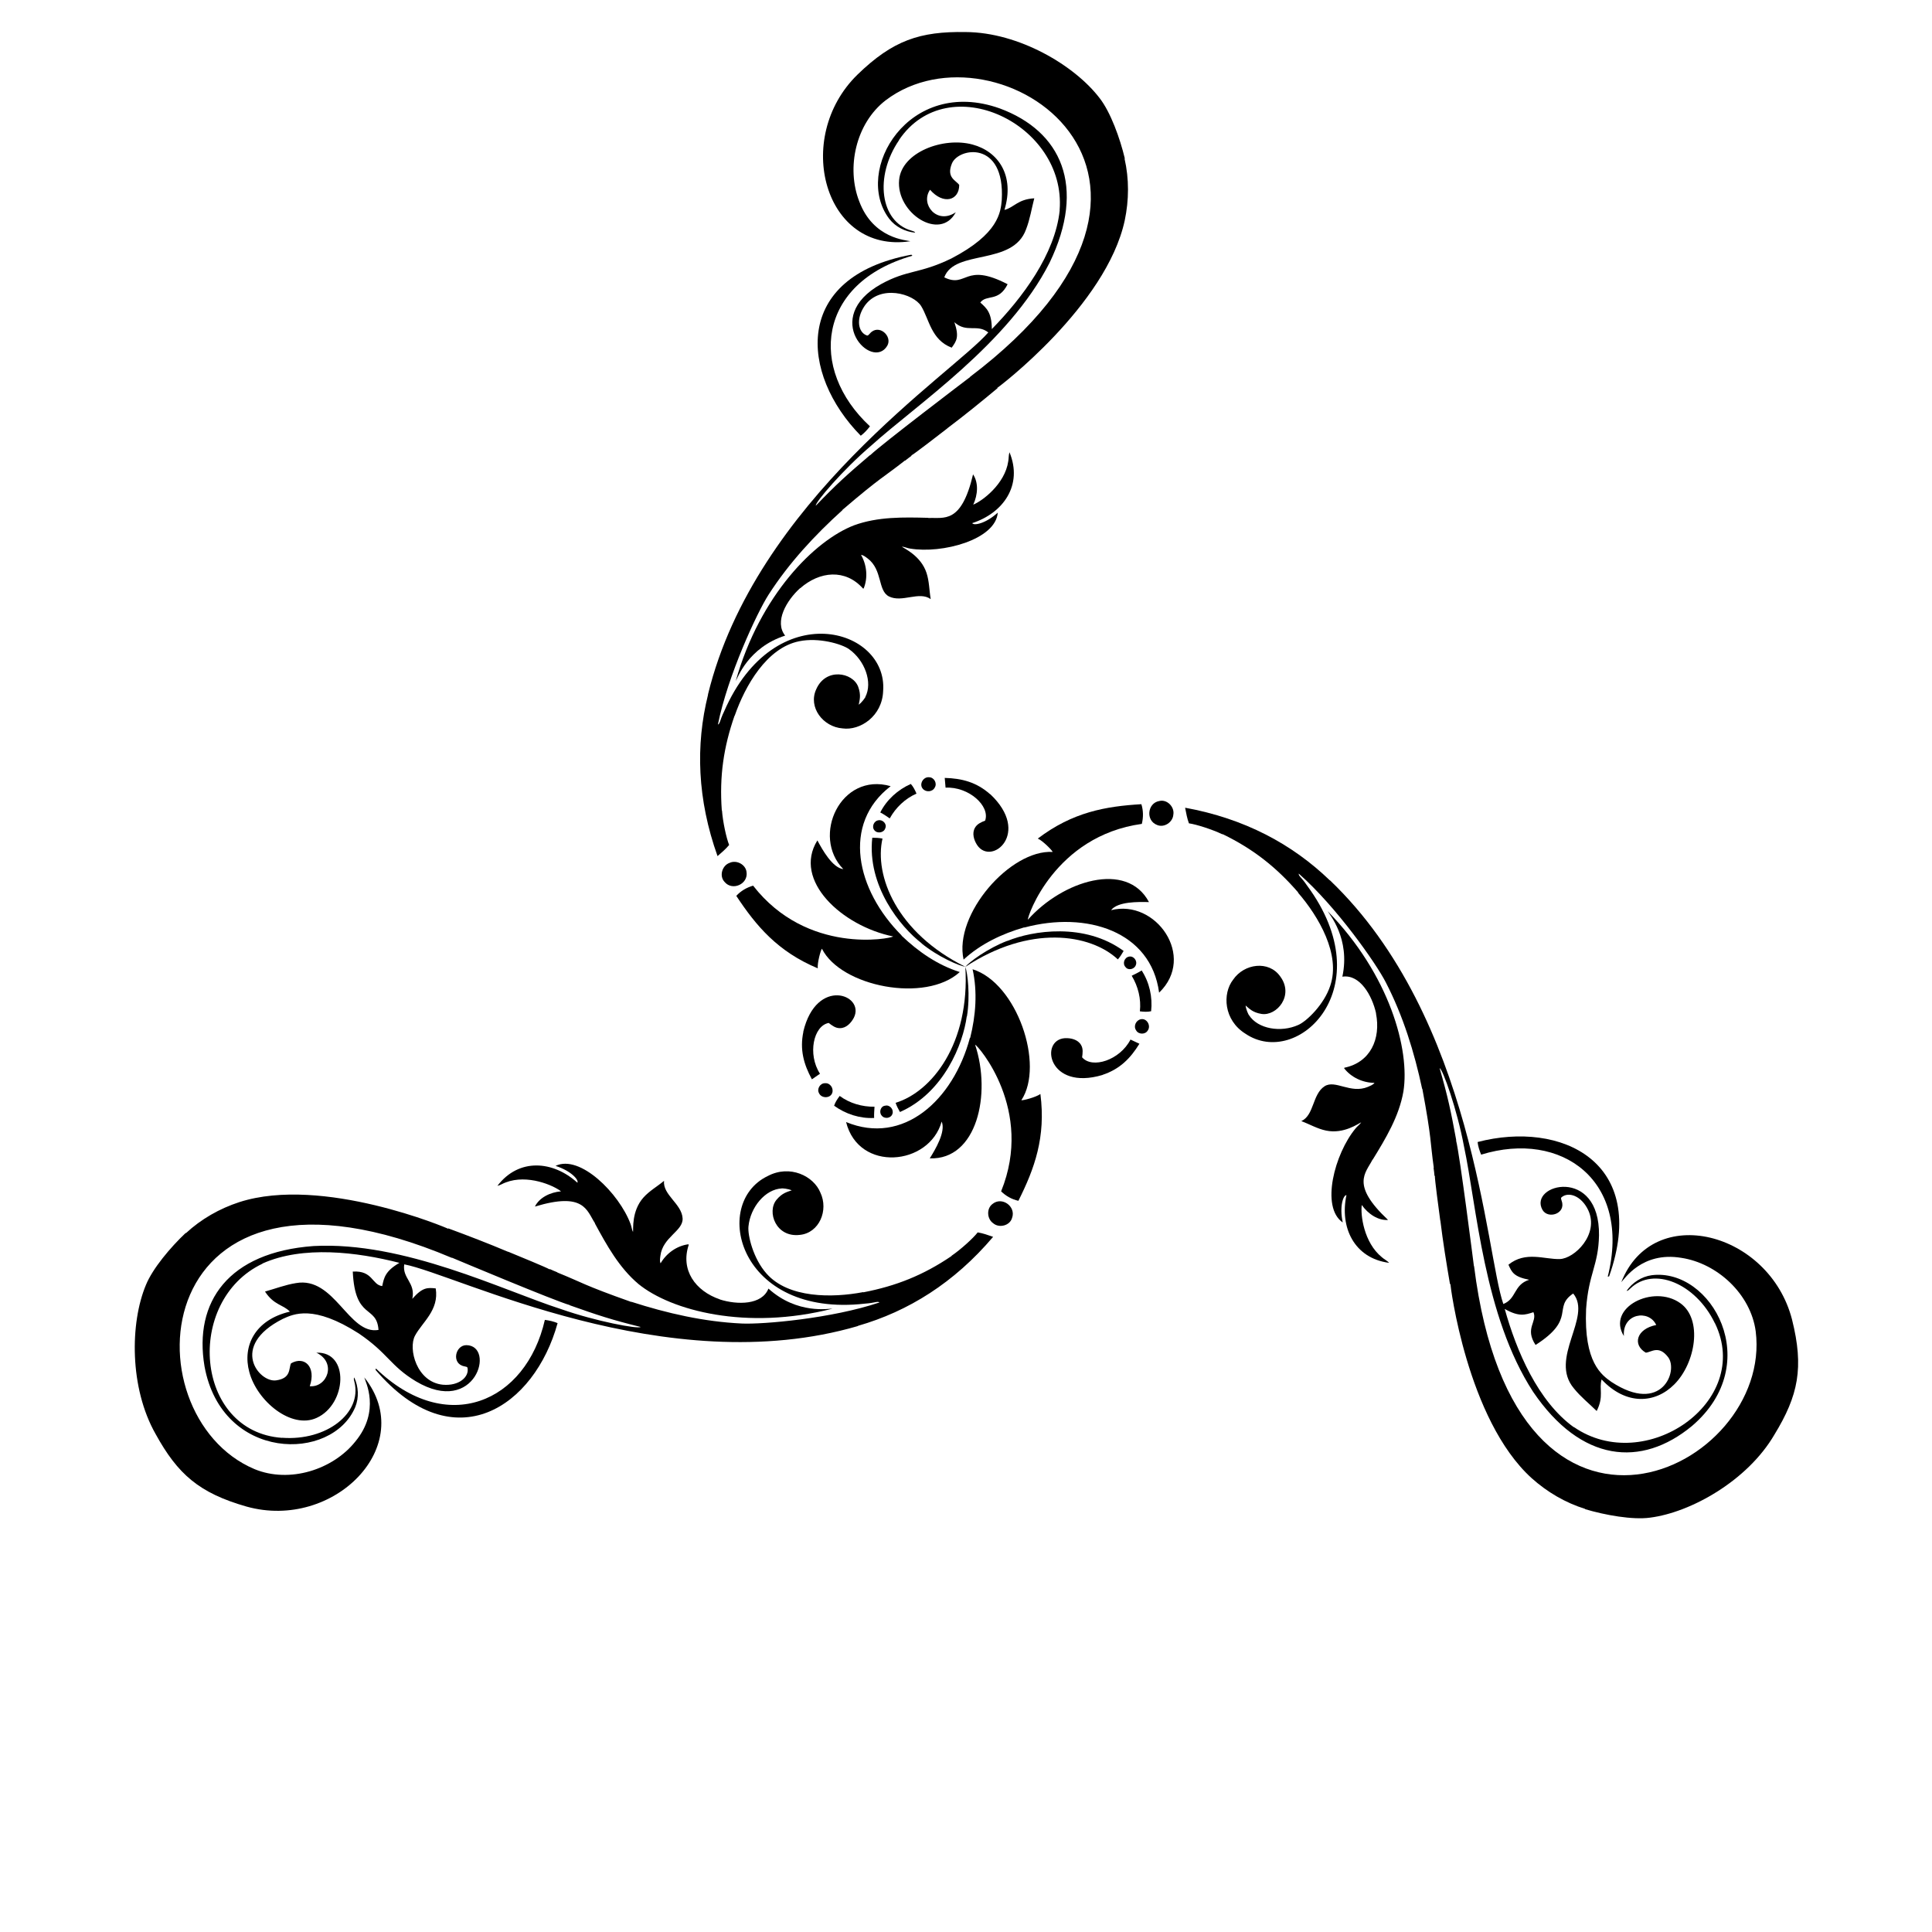
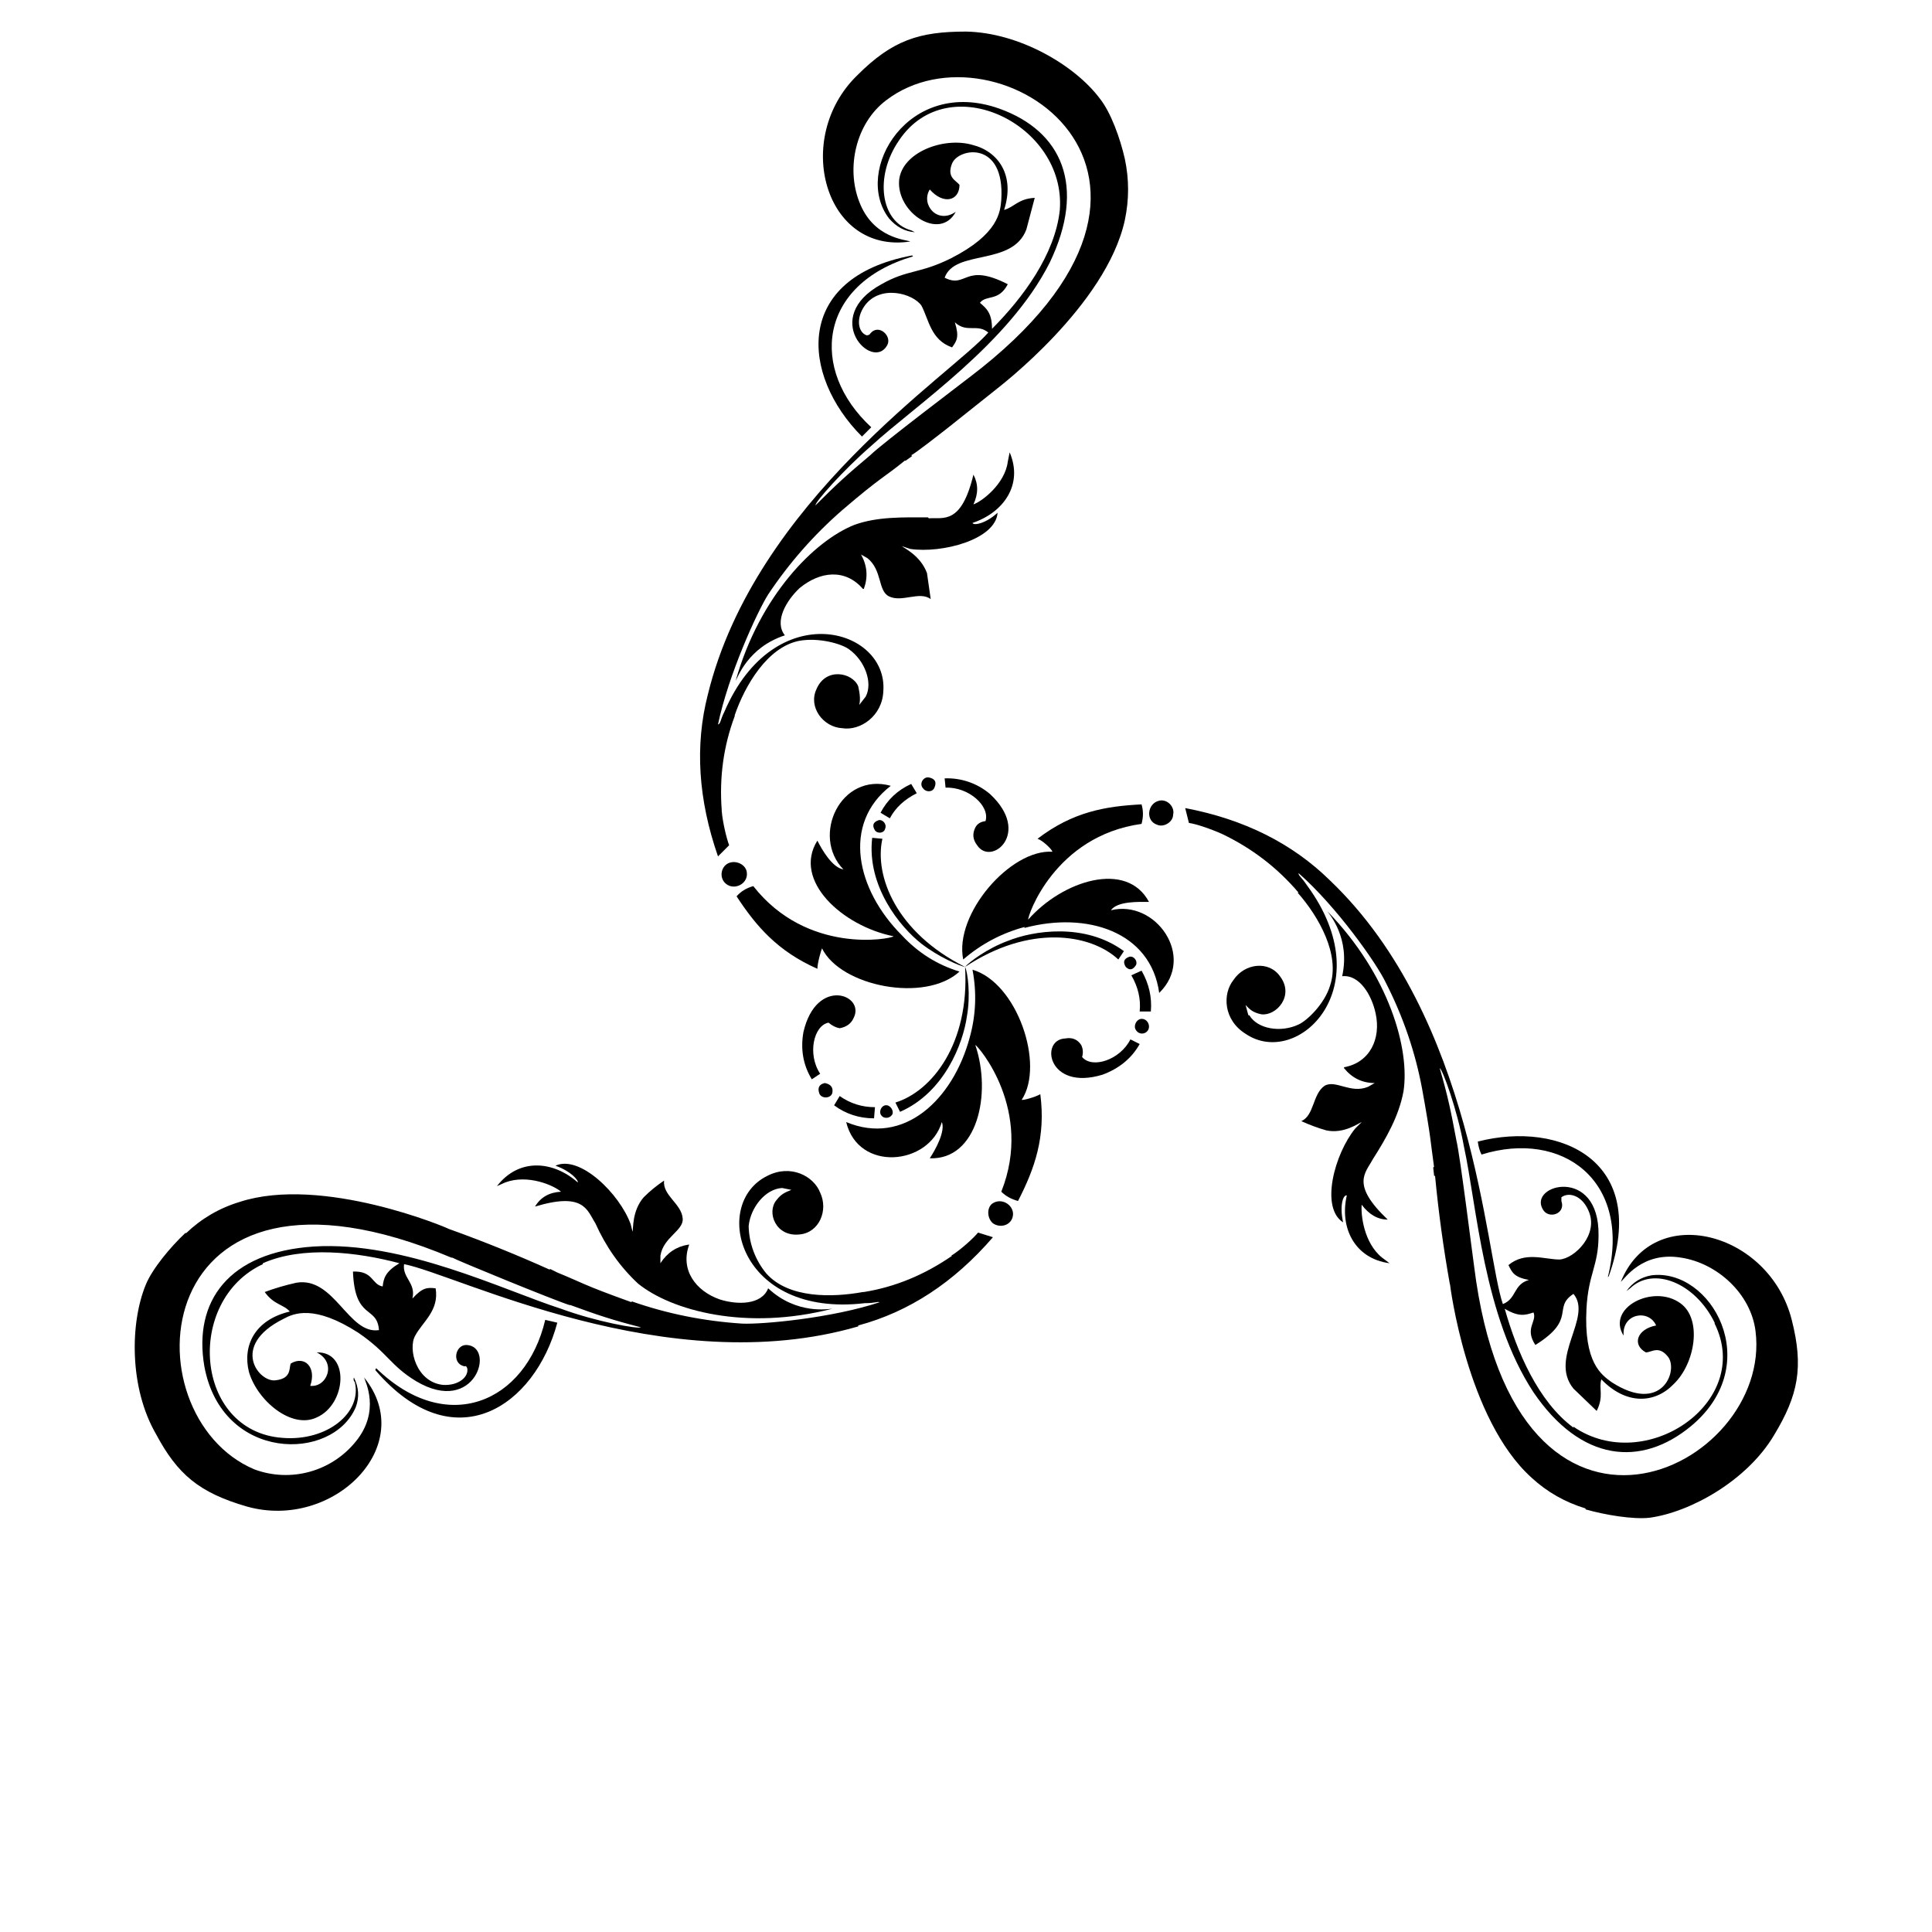
- <svg xmlns="http://www.w3.org/2000/svg" version="1.1" id="Layer_1" height="2080" width="2080" viewBox="0 0 2080 2080">
-   <g fill="#000000">
-     <g>
-       <path d="M 803.7 938.6 c -1.1 -8.1 -11 -13.1 -18.3 -9.6 c -8 2.8 -11.4 14.3 -5.2 20.6 C 788.5 959.5 805.9 951.8 803.7 938.6 z" />
-       <path d="M 907.9 935.7 c -11.7 -1.4 -22.6 -21 -27.9 -30.9 c -26.9 43.1 26.6 92.2 81.6 103.4 c -2.5 2.3 -92.6 20.1 -150.8 -54.7 c -6.9 2 -13.3 5.7 -18.1 11 c 21.4 32.4 44.5 59.9 87.7 78 c -0.6 -5.9 3.2 -19.8 4.5 -21.1 c 20.5 40.9 111.6 58.8 148.4 25.1 c -23.8 -7.5 -44.8 -22 -62.7 -39.2 l 0.1 -0.2 c -49 -49 -64.7 -120.1 -11.8 -160.7 C 905.1 830.9 873.2 900.2 907.9 935.7 z" />
-       <path d="M 950.1 902.8 c -3.6 -0.7 -7.3 -0.9 -11 -0.9 c -5.7 51.8 30.1 95.9 53.2 113.7 l -0.1 0.1 c 17.5 14.3 40.4 24.2 47 25.1 C 965.2 1004.1 941 942.6 950.1 902.8 z" />
-       <path d="M 941.5 894 c 3.2 3.8 10.2 2.5 11.6 -2.3 c 2.1 -4.5 -2.7 -9.5 -7.3 -8.6 C 940.8 883.7 938.1 890.2 941.5 894 z" />
-       <path d="M 986.7 854.4 c -1.6 -3.7 -3.4 -7.4 -6.1 -10.4 c -14 6.2 -26 17 -32.9 30.7 c 3.6 1.8 6.9 4.2 10.2 6.4 C 964.3 869.5 974.4 859.8 986.7 854.4 z" />
-       <path d="M 993.5 849.2 c 3.4 4 10.5 3.5 12.9 -1.4 c 2.8 -4.5 -0.8 -11 -6.1 -11 C 994 836.1 989.2 844.3 993.5 849.2 z" />
-       <path d="M 1060.6 883.5 c -4.1 1.6 -8.6 3.5 -10.9 7.6 c -3.5 5.9 -1.2 13.4 2.3 18.7 c 15.3 23 58.6 -12.8 14.1 -54.8 l -0.1 0.1 c -14.6 -13 -30.4 -17.1 -48.9 -17.6 c 0.3 3.5 0.6 7 0.9 10.5 C 1043 846.7 1066.2 867.8 1060.6 883.5 z" />
-       <path d="M 982.3 275.3 l -1.1 -1.1 C 852.8 298.1 861.4 402.8 926.7 469.1 c 3.8 -2.8 7 -6.4 9.9 -10.1 C 870 397.2 880 304.5 982.3 275.3 z" />
-       <path d="M 923 80.5 c -69.6 68.2 -35.4 193.2 57.1 179.2 c -4.1 -1.2 -39.9 -2.5 -55 -42.8 c -14.2 -36.2 -3.8 -84.1 28.4 -108.9 c 119.4 -90.7 376.7 81.3 90.9 297.7 l -0.1 0.3 c -4.9 3.7 -95.2 72.3 -107.6 84.2 l -0.2 -0.1 c -24.4 20.8 -36 31.2 -58.2 54.3 c -0.9 -3.4 29.2 -38.7 59.7 -64.7 c 48.4 -43.8 147.8 -109.8 191.9 -196.7 c 39.9 -82.6 12.6 -141.8 -53.6 -166.3 c -98.1 -34.9 -158.1 67.3 -119 118.8 c 6.7 8.7 17.2 14 28 15 c -0.8 -1.6 -2.8 -1.7 -4.3 -2.3 c -33.2 -9.6 -40 -57.9 -13 -97.4 l -0.1 -0.1 c 52.9 -78.3 180.3 -17 172.9 75.5 l 0.1 0.1 c -4.9 47.4 -40.2 94.4 -73.1 128 c -0.1 -17.7 -5.5 -22.4 -12.4 -28.6 c 6.8 -9.1 19.7 -0.2 29.4 -19.7 c -46.8 -24.3 -43.6 4.6 -68.2 -7.4 c 11.3 -30.7 73.8 -11.9 88.1 -51.8 c 4.2 -10.8 5.9 -22.2 8.8 -33.3 c -17.8 1 -21.6 9.8 -32.1 12.5 c 11.2 -37 -6.5 -62.9 -34.4 -70.4 c -31.4 -8.5 -76.3 8.3 -79 38.1 c -3.5 35.5 44.2 66.7 61 34.8 c -20.3 13.9 -38.5 -8.8 -27.7 -24.2 c 14.4 16.5 31.4 11.6 31.4 -5.2 c -3.5 -5 -14.1 -7.8 -7.9 -23 c 6.9 -17.3 57.4 -25.5 53.7 39.3 c -1.2 13 -3.2 36.3 -54.3 62.9 c -34.6 16.8 -46.9 11.8 -75.5 27.5 c -65.5 36.6 -9.7 93.8 6.5 66.5 c 6.1 -10.4 -9.3 -24.3 -18.7 -13.2 c -1 0.8 -1.9 2.7 -3.4 2 c -9.1 -3.3 -12 -17.7 -2.1 -32 c 16.6 -23.2 52.4 -13 60.7 0.4 c 8.7 14.1 10.7 36.4 32.9 44.8 c 5.2 -7.2 8.3 -11.5 2.9 -27.4 c 13.3 12 24.3 1.4 36.5 11 c -37.9 43.9 -250.9 181.2 -301.8 389.8 l 0.1 0.1 c -13.6 54.7 -11.6 112.8 10.2 173.9 c 4.3 -3.8 8.8 -7.5 12.5 -12 c -3 -7.4 -6.8 -24.9 -7.7 -37.1 l -0.2 -0.1 c -2.7 -36.9 2 -68.3 13.7 -101.9 l 0.2 -0.1 c 11.2 -32.2 34.5 -73.1 69.3 -80.1 c 21 -4.4 46 2.9 53.8 8.5 c 16.9 12 25.7 35.7 17.5 51.5 l 0.1 0.1 c -0.9 1.3 -3.1 5 -7.2 8.2 c 0.9 -4.9 2.8 -10.2 -0.6 -19.4 c -5.9 -15.5 -35 -20.8 -45.2 2.9 c -8.8 19.2 7.3 40.4 28.4 42 c 18.9 2.6 42.8 -13.1 43.7 -40.4 c 5.1 -68 -116.7 -103.2 -171.2 22.1 c -5 10.3 -4.1 12.8 -6.7 14.2 c 10.6 -53 42.2 -120.6 54.5 -139.8 c 21.9 -34.1 49.7 -64.1 79.7 -91.2 l -0.2 -0.1 c 42.2 -36.1 44.7 -35.3 67.2 -53.1 l -0.8 0.1 l 1.2 -0.1 c 2.3 -1.8 4.6 -3.6 7 -5.3 l -0.5 -0.2 c 2.2 -0.8 29.5 -21.9 38.9 -29.2 l 0 -0.1 c 18.5 -13.9 36.4 -28.5 54.2 -43.3 l -0.6 -0.1 c 1 -0.3 117.6 -88.5 137.4 -180.4 c 4.6 -21.8 4.8 -44.7 -0.2 -66.5 l 0.3 -0.1 c -5.2 -21.9 -15.4 -50 -27.1 -65 c -26.8 -35.2 -86.9 -70.9 -144.3 -71.2 C 990.4 33.7 961.3 43.3 923 80.5 z" />
-       <path d="M 1047.8 543.3 c 5 -10.7 5.8 -23.7 -0.2 -32.6 c -12.7 54.1 -31.5 46.1 -48 47 l -0.1 -0.2 c -26.8 -0.7 -54.4 -1.3 -79.9 8 c -42.4 16.2 -101.5 75.4 -127.5 167.7 c 1.9 -2.9 13.1 -36 53.2 -48.9 c -11.9 -14.8 1.4 -37.8 16.1 -51.1 l 0.1 0.1 c 21 -18.4 48.6 -21.1 67.6 0.3 c 0.2 0 0.5 0 0.7 0 c 4.8 -11.6 3.4 -25.4 -2.8 -36.2 c 2.8 0.3 5 2.3 7.2 3.9 c 16.2 12.4 10.6 34.5 22.8 40.8 c 14.1 7.1 32.5 -6 45 2.9 c -1.6 -9.4 -1.5 -19.1 -4.5 -28.2 c -6.1 -18.6 -24.5 -26.5 -26.6 -28.3 c 3.1 0.2 5.9 1.7 8.9 2.1 c 34.4 5.8 92.2 -9.5 94.4 -38.7 c -13.3 12.1 -26 14.2 -27.5 11.3 c 33.4 -10.8 54.8 -41 40.1 -76.3 c -1 3.2 -0.7 6.5 -1.3 9.7 C 1081.9 521.3 1057.3 539.5 1047.8 543.3 z" />
-     </g>
-     <g>
-       <path d="M 1068.4 1296.3 c -6.5 5 -5.8 16 0.8 20.6 c 6.4 5.6 18.1 2.7 20.4 -5.7 C 1094.1 1299 1078.7 1287.7 1068.4 1296.3 z" />
-       <path d="M 1013.8 1207.5 c 4.7 10.8 -6.9 30.1 -12.8 39.6 c 50.8 1.8 66.5 -69.1 48.8 -122.4 c 3.2 1 63.7 70.2 28 157.9 c 5.1 5 11.5 8.6 18.6 10.2 c 17.4 -34.7 29.7 -68.5 23.7 -115 c -4.8 3.5 -18.7 7.1 -20.5 6.7 c 25.2 -38.2 -4.8 -126.1 -52.5 -141 c 5.4 24.4 3.4 49.8 -2.6 73.9 l -0.3 0 c -17.9 67 -71.7 116.1 -133.3 90.6 C 924.4 1262.3 1000.4 1255.3 1013.8 1207.5 z" />
-       <path d="M 964.2 1187.3 c 1.2 3.5 2.9 6.8 4.7 9.9 c 47.7 -21 68.1 -74 71.9 -102.9 l 0.2 0 c 3.7 -22.3 0.7 -47.1 -1.7 -53.3 C 1044.3 1123.6 1003.2 1175.4 964.2 1187.3 z" />
-       <path d="M 960.8 1199.2 c 1.7 -4.7 -2.9 -10.1 -7.8 -8.8 c -5 0.4 -6.9 7.1 -3.8 10.6 C 952.2 1205 959.2 1204.1 960.8 1199.2 z" />
-       <path d="M 904 1179.9 c -2.4 3.2 -4.7 6.6 -6 10.5 c 12.4 9 27.8 14 43.1 13.2 c -0.2 -4 0.2 -8.1 0.4 -12.1 C 928.2 1191.7 914.7 1187.8 904 1179.9 z" />
-       <path d="M 896 1176.6 c 1.7 -5 -2.3 -10.9 -7.7 -10.4 c -5.3 -0.2 -9.2 6.2 -6.5 10.8 C 884.4 1182.7 894 1182.7 896 1176.6 z" />
-       <path d="M 892.2 1101.3 c 3.5 2.7 7.3 5.7 12 5.6 c 6.9 0.1 12.2 -5.7 15.1 -11.3 c 12.3 -24.8 -40.4 -44.3 -54.5 15.2 l 0.1 0.1 c -4 19.1 0.4 34.9 9.2 51.1 c 2.9 -2 5.8 -4 8.7 -6 C 869.2 1135 875.8 1104.3 892.2 1101.3 z" />
-       <path d="M 404.7 1473.3 l -0.4 1.5 c 84.9 99.2 171.3 39.4 196 -50.3 c -4.4 -1.9 -9 -2.9 -13.7 -3.5 C 566.4 1509.6 481.1 1547.2 404.7 1473.3 z" />
-       <path d="M 265.5 1622 c 93.9 26.2 185 -66 126.7 -139.1 c 1 4.2 17.8 35.8 -9.6 69 c -24.2 30.4 -70.9 45.3 -108.5 29.8 c -138.2 -58.1 -117.9 -366.9 212.3 -227.5 l 0.3 -0.1 c 5.7 2.4 110.2 46.3 126.8 51 l 0 0.2 c 30.2 10.7 45 15.6 76.2 23.3 c -2.5 2.5 -48.1 -6 -85.9 -19.3 c -62.2 -20 -168.9 -73.1 -266.3 -67.8 c -91.5 6.7 -129.1 59.9 -117.3 129.6 c 18.8 102.4 137.3 103.3 162.3 43.7 c 4.1 -10.2 3.5 -21.9 -1.1 -31.8 c -1 1.5 -0.1 3.3 0.2 4.9 c 8.3 33.5 -30.1 63.6 -77.9 60 l -0.1 0.1 c -94.3 -6.7 -104.9 -147.7 -21 -187.5 l 0 -0.2 c 43.5 -19.5 101.9 -12.4 147.4 -0.7 c -15.3 8.9 -16.6 16 -18.5 25 c -11.2 -1.3 -10 -17 -31.7 -15.6 c 2.4 52.7 25.8 35.5 27.7 62.8 c -32.2 5.6 -47.2 -57.9 -88.9 -50.4 c -11.4 1.8 -22.2 6 -33.3 9.1 c 9.8 14.9 19.3 13.8 26.8 21.6 c -37.7 8.8 -51.3 37.1 -43.7 65 c 8.3 31.4 45.3 61.9 72.5 49.4 c 32.5 -14.7 35.6 -71.6 -0.3 -70.2 c 22.2 10.6 11.7 37.7 -7.1 36.1 c 7.1 -20.7 -5.6 -33 -20.2 -24.6 c -2.6 5.5 0.3 16.1 -16 18.3 c -18.4 2.7 -50.7 -37 7.2 -66.2 c 11.8 -5.4 33.1 -15.4 81.6 15.6 c 31.9 21.6 33.7 34.7 61.6 51.6 c 64.5 38.4 86.1 -38.5 54.4 -38.9 c -12.1 0 -16.4 20.2 -2.1 22.8 c 1.2 0.4 3.3 0.3 3.4 2 c 1.7 9.5 -9.3 19.3 -26.6 17.8 c -28.4 -2.8 -37.5 -38.9 -30 -52.8 c 7.8 -14.6 26.1 -27.4 22.3 -50.9 c -8.8 -0.9 -14.1 -1.4 -25.2 11.2 c 3.7 -17.5 -11 -21.8 -8.7 -37.1 c 57 10.9 282.4 126.7 488.5 66.4 l 0 -0.2 c 54.2 -15.6 103.5 -46.3 145.5 -95.8 c -5.5 -1.9 -10.9 -3.9 -16.6 -4.8 c -4.9 6.3 -18.1 18.3 -28.2 25.2 l 0.1 0.2 c -30.6 20.8 -60.1 32.4 -95 39.1 l -0.2 -0.2 c -33.5 6.4 -80.6 6.6 -104 -19.9 c -14.3 -16 -20.5 -41.2 -19.5 -50.8 c 2 -20.7 18.1 -40.1 35.8 -40.9 l 0.1 -0.1 c 1.6 0.1 5.9 0.2 10.7 2.1 c -4.7 1.7 -10.2 2.7 -16.5 10.3 c -10.5 12.9 -0.6 40.7 25.1 37.7 c 21 -2 31.3 -26.5 22.2 -45.6 c -7.2 -17.7 -32.7 -30.5 -56.8 -17.7 c -61.4 29.6 -31 152.7 104.8 137.3 c 11.4 -0.8 13.2 -2.9 15.7 -1.3 c -51.2 17.3 -125.6 23.8 -148.4 22.7 c -40.5 -1.9 -80.4 -11 -118.8 -23.4 l 0 0.2 c -52.3 -18.5 -53 -21 -79.6 -31.7 l 0.5 0.6 l -0.7 -0.9 c -2.7 -1.1 -5.4 -2.2 -8.1 -3.5 l 0 0.5 c -1.8 -1.5 -33.8 -14.6 -44.7 -19.1 l -0.1 0.1 c -21.3 -9 -42.9 -17.3 -64.6 -25.3 l 0.3 0.6 c -0.7 -0.7 -135.4 -57.6 -225 -28.8 c -21.2 6.9 -41.1 18.2 -57.5 33.4 l -0.3 -0.2 c -16.4 15.5 -35.6 38.3 -42.8 56 c -17.1 40.8 -17.9 110.7 10.5 160.6 C 191.3 1587 214.2 1607.4 265.5 1622 z" />
-       <path d="M 604 1282.6 c -11.8 1 -23.4 6.8 -28.1 16.4 c 53.2 -16.1 55.7 4.2 64.7 18 l -0.1 0.2 c 12.8 23.6 26.1 47.7 46.9 65.2 c 35.2 28.6 116.1 50.2 208.9 26.5 c -3.4 -0.2 -37.8 6.6 -69 -21.6 c -6.9 17.7 -33.4 17.7 -52.3 11.7 l 0 -0.1 c -26.4 -9 -42.6 -31.6 -33.5 -58.7 c -0.1 -0.1 -0.3 -0.4 -0.4 -0.6 c -12.4 1.6 -23.7 9.7 -29.9 20.5 c -1.2 -2.6 -0.5 -5.5 -0.2 -8.2 c 2.6 -20.3 24.6 -26.5 23.9 -40.2 c -0.9 -15.7 -21.5 -25.2 -20 -40.4 c -7.3 6.1 -15.8 10.8 -22.2 18 c -13 14.6 -10.7 34.5 -11.2 37.1 c -1.4 -2.8 -1.5 -5.9 -2.7 -8.8 c -12.2 -32.7 -54.4 -75.1 -80.7 -62.4 c 17.2 5.5 25.3 15.4 23.5 18.1 c -26 -23.6 -62.9 -27 -86.1 3.4 c 3.2 -0.7 6 -2.7 9 -3.7 C 567.9 1264 595.9 1276.2 604 1282.6 z" />
-     </g>
-     <g>
-       <path d="M 1245.8 888.2 c 7.6 3.2 16.8 -3 17.4 -11 c 1.6 -8.4 -6.7 -17 -15.2 -14.8 C 1235.3 864.6 1233.2 883.5 1245.8 888.2 z" />
-       <path d="M 1196.2 979.9 c 7 -9.4 29.5 -9 40.8 -8.7 c -23.8 -44.9 -93.1 -23.1 -130.4 19 c -0.7 -3.3 28.9 -90.2 122.7 -103.2 c 1.7 -6.9 1.7 -14.3 -0.5 -21.2 c -38.7 2.3 -74.1 8.6 -111.5 37 c 5.4 2.4 15.5 12.7 16 14.4 c -45.6 -2.7 -106.7 67.2 -95.9 115.9 c 18.4 -16.9 41.4 -27.8 65.3 -34.7 l 0.1 0.2 c 67 -18 136.4 4 145.1 70.1 C 1288.3 1029.9 1244.3 967.6 1196.2 979.9 z" />
-       <path d="M 1203.5 1032.9 c 2.4 -2.8 4.4 -5.9 6.2 -9.1 c -42 -30.8 -98.1 -21.9 -125.1 -10.8 l -0.1 -0.1 c -21.1 8 -41.2 22.9 -45.3 28.1 C 1108.3 995.3 1173.7 1005.1 1203.5 1032.9 z" />
-       <path d="M 1215.5 1029.9 c -5 0.9 -7.3 7.5 -3.8 11.2 c 2.9 4.1 9.6 2.4 11.1 -2 C 1224.8 1034.5 1220.5 1028.8 1215.5 1029.9 z" />
-       <path d="M 1227.2 1088.8 c 4 0.5 8.1 0.8 12.1 -0.1 c 1.7 -15.2 -1.8 -31 -10.2 -43.9 c -3.4 2.2 -7.1 3.9 -10.7 5.7 C 1225.3 1061.9 1228.7 1075.5 1227.2 1088.8 z" />
-       <path d="M 1228.3 1097.3 c -5.2 1 -8.3 7.4 -5.2 11.9 c 2.5 4.7 10 4.8 12.6 0.2 C 1239.4 1104.3 1234.7 1096 1228.3 1097.3 z" />
-       <path d="M 1165 1138.3 c 0.6 -4.4 1.3 -9.2 -1.1 -13.2 c -3.4 -6 -11 -7.7 -17.4 -7.4 c -27.6 1.8 -18.2 57.1 40.5 39.6 l 0 -0.1 c 18.5 -6.1 30 -17.7 39.7 -33.5 c -3.2 -1.5 -6.4 -3 -9.6 -4.5 C 1205.7 1141.4 1175.8 1151 1165 1138.3 z" />
-       <path d="M 1730.9 1374.5 l 1.5 -0.4 c 43.5 -123.2 -51.5 -168.1 -141.6 -144.6 c 0.5 4.7 2 9.2 3.8 13.6 C 1681.5 1216.3 1756.8 1271.4 1730.9 1374.5 z" />
-       <path d="M 1929.3 1420.6 c -24.3 -94.4 -149.6 -127.2 -183.8 -40.2 c 3.1 -2.9 22.1 -33.3 64.6 -26.2 c 38.5 5.8 74.7 38.8 80.1 79.1 c 18.8 148.8 -258.8 285.6 -303.2 -70.1 l -0.2 -0.2 c -0.8 -6.1 -15 -118.5 -19.2 -135.3 l 0.2 -0.1 c -5.8 -31.5 -9 -46.8 -17.9 -77.6 c 3.4 1 18.9 44.7 26.2 84 c 13.7 63.8 21.2 182.8 74.5 264.5 c 51.6 75.9 116.4 81.8 170.9 36.8 c 79.3 -67.5 20.8 -170.6 -43.3 -162.4 c -10.9 1.5 -20.7 7.9 -27 16.8 c 1.8 0.1 2.9 -1.6 4.1 -2.6 c 24.9 -23.9 70.1 -5.7 90.9 37.4 l 0.1 0 c 41.3 85 -75.4 164.7 -151.8 111.9 l -0.2 0.1 c -38.6 -27.9 -61.7 -82 -74.3 -127.3 c 15.3 8.8 22.1 6.4 30.9 3.5 c 4.5 10.4 -9.7 17.2 2.3 35.3 c 44.4 -28.4 17.9 -40.1 40.5 -55.4 c 20.9 25.1 -26.6 69.9 0.8 102.2 c 7.2 9 16.3 16.2 24.5 24.3 c 8 -15.9 2.3 -23.6 5.3 -34 c 26.5 28.3 57.8 25.9 78.2 5.4 c 23 -22.9 30.9 -70.2 6.5 -87.5 c -29 -20.8 -79.8 4.9 -60.7 35.4 c -1.9 -24.5 26.9 -29 34.8 -11.9 c -21.4 4.2 -25.8 21.4 -11.2 29.8 c 6 -0.5 13.8 -8.4 23.9 4.7 c 11.5 14.6 -6.6 62.4 -60.9 26.8 c -10.6 -7.5 -29.8 -20.9 -27.3 -78.5 c 2.7 -38.4 13.2 -46.5 13.9 -79.2 c 1 -75 -76.3 -55.3 -60.9 -27.6 c 6 10.5 25.7 4.1 20.7 -9.6 c -0.2 -1.3 -1.4 -3 0 -4 c 7.4 -6.2 21.3 -1.6 28.7 14.2 c 11.8 25.9 -14.9 51.9 -30.7 52.4 c -16.6 0.5 -36.8 -8.9 -55.3 6.1 c 3.6 8.1 5.8 13 22.3 16.2 c -17 5.5 -13.4 20.4 -27.8 26.1 c -19.1 -54.8 -31.5 -307.9 -186.7 -456.2 l -0.2 0 c -40.6 -39.1 -91.9 -66.5 -155.7 -78.1 c 1.1 5.6 2.1 11.4 4.1 16.8 c 7.9 1.1 24.9 6.5 36 11.8 l 0.2 -0.2 c 33.3 16.1 58.1 35.9 81.4 62.8 l -0.1 0.3 c 22.3 25.8 46 66.5 34.7 100 c -6.6 20.4 -25.5 38.4 -34.3 42.3 c -18.9 8.6 -43.8 4.4 -53.3 -10.6 l -0.1 0 c -0.7 -1.4 -2.8 -5.2 -3.5 -10.3 c 3.8 3.2 7.4 7.5 17.1 9.1 c 16.4 2.6 35.5 -19.9 20.1 -40.5 c -12.2 -17.2 -38.6 -13.9 -50.6 3.6 c -11.8 15.1 -10.1 43.6 13.1 58.1 c 56.3 38.4 147.8 -49.5 66.5 -159.4 c -6.4 -9.5 -9.1 -9.9 -9 -12.9 c 40.6 35.7 83.4 96.8 93.8 117.2 c 18.6 36 30.7 75.1 39.1 114.6 l 0.2 -0.1 c 10.2 54.6 8.3 56.4 12.3 84.8 l 0.3 -0.7 l -0.5 1.1 c 0.4 2.9 0.8 5.8 1 8.7 l 0.4 -0.3 c -0.4 2.3 4.2 36.5 5.8 48.3 l 0.1 0 c 2.8 23 6.5 45.8 10.4 68.6 l 0.4 -0.5 c -0.2 1 17.8 146.1 87.5 209.2 c 16.6 14.9 36.3 26.5 57.6 33.1 l 0 0.3 c 21.6 6.4 51 11.7 69.9 9.1 c 43.9 -5.6 104.9 -39.8 133.8 -89.3 C 1936.1 1502.4 1942.3 1472.4 1929.3 1420.6 z" />
-       <path d="M 1466.1 1297.3 c 6.8 9.7 17.7 16.9 28.3 16.1 c -40.5 -38 -24.2 -50.3 -16.7 -65 l 0.2 0 c 14 -22.8 28.3 -46.4 33 -73.2 c 7.2 -44.8 -14.6 -125.6 -81.5 -194.2 c 1.5 3 24.6 29.4 15.8 70.5 c 18.8 -2.9 32 20.1 36.3 39.5 l -0.1 0.1 c 5.4 27.3 -6 52.7 -34 58.4 c -0.1 0.2 -0.2 0.5 -0.3 0.6 c 7.6 9.9 20.3 15.7 32.7 15.7 c -1.7 2.3 -4.5 3.1 -7 4.3 c -18.9 7.9 -35.2 -8.1 -46.8 -0.6 c -13.2 8.6 -11.1 31.2 -25 37.5 c 8.9 3.3 17.3 8.3 26.7 10.2 c 19.2 4 35.2 -7.9 37.8 -8.9 c -1.7 2.6 -4.4 4.3 -6.2 6.7 c -22.3 26.9 -37.8 84.6 -13.7 101.1 c -3.8 -17.6 0.7 -29.6 4 -29.4 c -7.4 34.3 8.1 68 46 72.9 c -2.3 -2.4 -5.3 -3.8 -7.8 -6 C 1468.1 1337.7 1464.6 1307.4 1466.1 1297.3 z" />
-     </g>
-   </g>
+ <svg xmlns="http://www.w3.org/2000/svg" width="2080" height="2080" fill="#000">
+   <path d="M804 939c-1-8-11-13-19-10s-11 14-5 21c9 10 26 2 24-11m104-3c-12-2-23-21-28-31-27 43 27 92 82 103-3 3-93 20-151-54q-11 3-18 11c21 32 44 59 87 78 0-6 4-20 5-22 20 41 111 59 148 25q-36-11-62-39c-49-49-65-120-12-161-54-15-86 54-51 90" />
+   <path d="m950 903-11-1c-6 52 30 96 53 114 18 14 41 24 47 25-74-37-98-98-89-138m-8-9c3 4 10 3 11-2 2-5-3-10-7-9q-9 3-4 11m45-40-6-10q-22 10-33 31l10 6q9-17 29-27m7-5c3 4 10 4 12-1q4-9-6-11c-6-1-11 7-6 12m67 35q-8 1-11 7-5 10 2 19c15 23 59-13 14-55a71 71 0 0 0-49-17l1 10c25-1 48 20 43 36m-79-609c-128 24-120 129-54 195l10-10c-67-62-57-154 45-184" />
+   <path d="M923 81c-70 68-35 193 57 179-4-2-40-3-55-43-14-36-4-84 29-109 119-91 376 81 90 298-5 4-95 72-107 84-25 21-36 31-59 54-1-3 30-38 60-64 48-44 148-110 192-197 40-83 13-142-54-166-98-35-158 67-119 118q12 14 28 15l-4-2c-33-9-40-58-13-97 53-79 180-17 173 75-5 48-40 95-73 128 0-17-6-22-13-28 7-9 20-1 30-20-47-24-44 5-68-7 11-31 73-12 88-52l9-34c-18 1-22 10-33 13 12-37-6-63-34-70-31-9-76 8-79 38-3 35 44 66 61 34-20 14-38-8-28-24 15 17 32 12 32-5-4-5-14-8-8-23 7-17 57-25 53 39-1 13-3 37-54 63-34 17-47 12-75 28-66 36-10 94 6 66 6-10-9-24-18-13q-1 2-4 2c-9-3-12-18-2-32 17-23 52-13 61 0 8 15 10 37 33 45 5-7 8-11 3-27 13 12 24 1 36 11-38 44-251 181-302 390q-21 82 11 174l12-12c-3-8-7-25-8-37v-1q-4-53 14-101v-1c11-32 35-73 69-80 21-4 46 3 54 9 17 12 26 36 18 51l-7 9q2-7-1-20c-6-15-35-21-45 3-9 19 7 41 28 42 19 3 43-13 44-40 5-68-117-103-171 22-5 10-4 13-7 14 11-53 42-121 54-140q34-51 80-91c42-36 45-35 67-53h-1 2l7-5-1-1c2 0 30-22 39-29l54-43c1-1 117-89 137-181q7-33 0-66c-5-22-15-50-27-65-27-36-87-71-144-72-50 0-79 9-117 47" />
+   <path d="M1048 543q8-17 0-32c-13 54-32 46-48 47l-1-1c-26 0-54-1-79 8-43 17-102 76-128 168 2-3 13-36 53-49-12-15 2-38 16-51 22-18 49-21 68 1h1q7-19-3-37l7 4c16 13 11 35 23 41 14 7 33-6 45 3l-4-28c-7-19-25-27-27-29l9 3c34 5 92-10 94-39-13 12-26 14-27 11 33-11 55-41 40-76l-2 10c-3 24-28 43-37 46m20 753c-6 5-5 16 1 21 7 5 18 3 21-6 4-12-11-23-22-15m-54-88c4 10-7 30-13 39 51 2 67-69 49-122 3 1 63 70 28 158q7 7 18 10c18-35 30-69 24-115-5 3-19 7-20 6 25-38-5-126-53-140q7 37-3 73c-18 67-71 117-133 91 13 54 89 47 103 0" />
+   <path d="m964 1187 5 10c48-21 68-74 72-103 4-22 1-47-2-53 5 83-36 134-75 146m-3 12c1-4-3-10-8-9s-7 8-4 11c3 4 10 3 12-2m-57-19-6 10q19 14 43 14l1-12q-21 0-38-12m-8-3q2-9-8-11-9 2-6 11c2 6 12 6 14 0m-4-76q6 5 12 6 11-2 15-11c13-25-40-45-54 15q-5 28 9 51l9-6c-14-21-7-52 9-55m-487 372-1 2c85 99 172 39 196-51l-13-3c-21 89-106 126-182 52" />
+   <path d="M266 1622c93 26 185-66 126-139 1 4 18 36-9 69a97 97 0 0 1-109 30c-138-58-118-367 212-228h1c5 3 110 46 126 51h1c30 11 45 16 76 24-3 2-48-6-86-20-62-20-169-73-266-67-92 6-130 59-118 129 19 103 138 103 163 44q6-16-2-32-1 3 1 5c8 33-30 64-78 60-95-7-105-148-21-187v-1c43-19 102-12 147 0-15 9-17 16-18 25-12-2-10-17-32-16 2 53 26 36 28 63-33 5-48-58-89-51q-18 4-34 10c10 14 20 13 27 21-38 9-51 37-44 65 9 31 46 62 73 49 32-14 36-71 0-70 22 11 11 38-7 36 7-20-6-33-21-24-2 5 1 16-16 18-18 3-50-37 8-66 11-6 33-16 81 15 32 22 34 35 62 52 64 38 86-38 54-39-12 0-16 20-2 23q2-1 3 2c2 9-9 19-26 18-29-3-38-39-30-53 8-15 26-27 22-51-9-1-14-1-25 11 4-17-11-22-9-37 57 11 283 127 489 67v-1q82-22 145-95l-16-5c-5 6-18 18-29 25h1q-45 31-95 39h-1c-33 6-80 7-104-20a83 83 0 0 1-19-51c2-20 18-40 36-41l10 2c-4 2-10 3-16 11-11 13-1 40 25 37 21-2 31-26 22-45-7-18-32-31-57-18-61 30-31 153 105 137 12 0 13-2 16-1-51 17-126 24-148 23q-62-4-119-24v1c-53-19-53-21-80-32l1 1-1-1-8-4v1a1490 1490 0 0 0-109-44c-1-1-136-58-225-29q-33 10-58 34v-1c-17 16-36 39-43 56-17 41-18 111 11 161 23 43 46 63 98 78" />
+   <path d="M604 1283q-19 1-28 16c53-16 56 4 65 18q17 38 46 65c36 29 116 51 209 27-3 0-38 7-69-22-7 18-33 18-52 12-26-9-43-32-33-59h-1q-19 3-30 20v-8c3-20 25-27 24-40-1-16-22-25-20-41q-12 8-22 18c-13 15-11 35-12 37l-2-8c-12-33-55-75-81-63 17 6 25 16 24 18-26-23-63-27-87 4l9-4c24-9 52 3 60 10m642-395c7 3 17-3 17-11 2-8-6-17-15-15-13 3-15 22-2 26m-50 92c7-10 30-9 41-9-24-45-93-23-130 19-1-3 28-90 122-103q3-11 0-21c-39 2-74 8-112 37 6 2 16 12 16 14-45-3-106 67-96 116q29-25 66-35v1c67-18 136 4 145 70 40-39-4-101-52-89" />
+   <path d="m1204 1033 6-9c-42-31-98-22-125-11-22 8-42 23-46 28 69-46 135-36 165-8m12-3q-9 3-4 11 6 6 11-2c2-4-2-10-7-9m11 59h12q2-23-10-44l-11 5q11 19 9 39m1 8c-5 1-8 8-5 12 3 5 10 5 13 0s-1-13-8-12m-63 41q2-7-1-13-6-9-17-7c-28 1-19 57 40 39q27-10 40-33l-10-5c-11 22-41 32-52 19m566 237 1-1c44-123-51-168-141-145q1 8 4 14c87-27 162 28 136 132" />
+   <path d="M1929 1421c-24-95-149-128-184-41 4-3 23-33 65-26 39 6 75 39 80 79 19 149-259 286-303-70-1-6-15-119-19-135-6-32-9-47-18-78 3 1 19 45 26 84 14 64 21 183 75 265 51 75 116 81 170 36 80-67 21-170-43-162q-17 3-27 17l4-3c25-24 70-6 91 37v1c42 85-75 164-152 111v1c-38-28-61-82-74-128 15 9 22 7 31 4 4 10-10 17 2 35 45-28 18-40 41-55 21 25-27 69 0 102l25 24c8-16 2-24 5-34 27 28 58 26 78 5 23-22 31-70 7-87-29-21-80 5-61 35-2-24 27-29 35-11-21 4-26 21-11 29 6 0 14-8 24 5 11 15-7 62-61 27-11-8-30-21-27-79 2-38 13-46 13-79 1-75-76-55-60-28 6 11 25 5 20-9v-4c8-6 22-2 29 14 12 26-15 52-31 53-16 0-37-9-55 6 4 8 6 13 22 16-17 5-13 20-28 26-19-55-31-308-186-456q-61-60-156-78l4 16c8 1 25 7 36 12q48 23 82 63h-1c23 26 46 67 35 100-6 20-25 38-34 42-19 9-44 5-53-10h-1l-3-11c4 4 7 8 17 10 16 2 36-20 20-41-12-17-38-14-50 4-12 15-11 43 13 58 56 38 147-50 66-160-6-9-9-10-9-13 41 36 84 97 94 118q28 55 39 114c10 55 9 57 13 85v-1l-1 1 1 9h1a1436 1436 0 0 0 16 117v-1c0 1 18 146 88 209q25 23 58 33v1c21 6 51 11 69 9 44-6 105-40 134-89 26-43 32-73 19-124" />
+   <path d="M1466 1297q12 16 28 16c-40-38-24-50-16-65 14-22 28-46 33-73 7-45-15-125-82-194 2 3 25 29 16 70 19-2 32 21 36 40 6 27-6 53-34 58v1q13 16 33 16l-7 4c-19 8-35-8-47-1-13 9-11 32-25 38q13 6 27 10c19 4 35-8 38-9l-7 7c-22 27-38 85-13 101-4-18 0-30 4-29-8 34 8 68 46 73l-8-6c-20-16-23-47-22-57" />
</svg>
